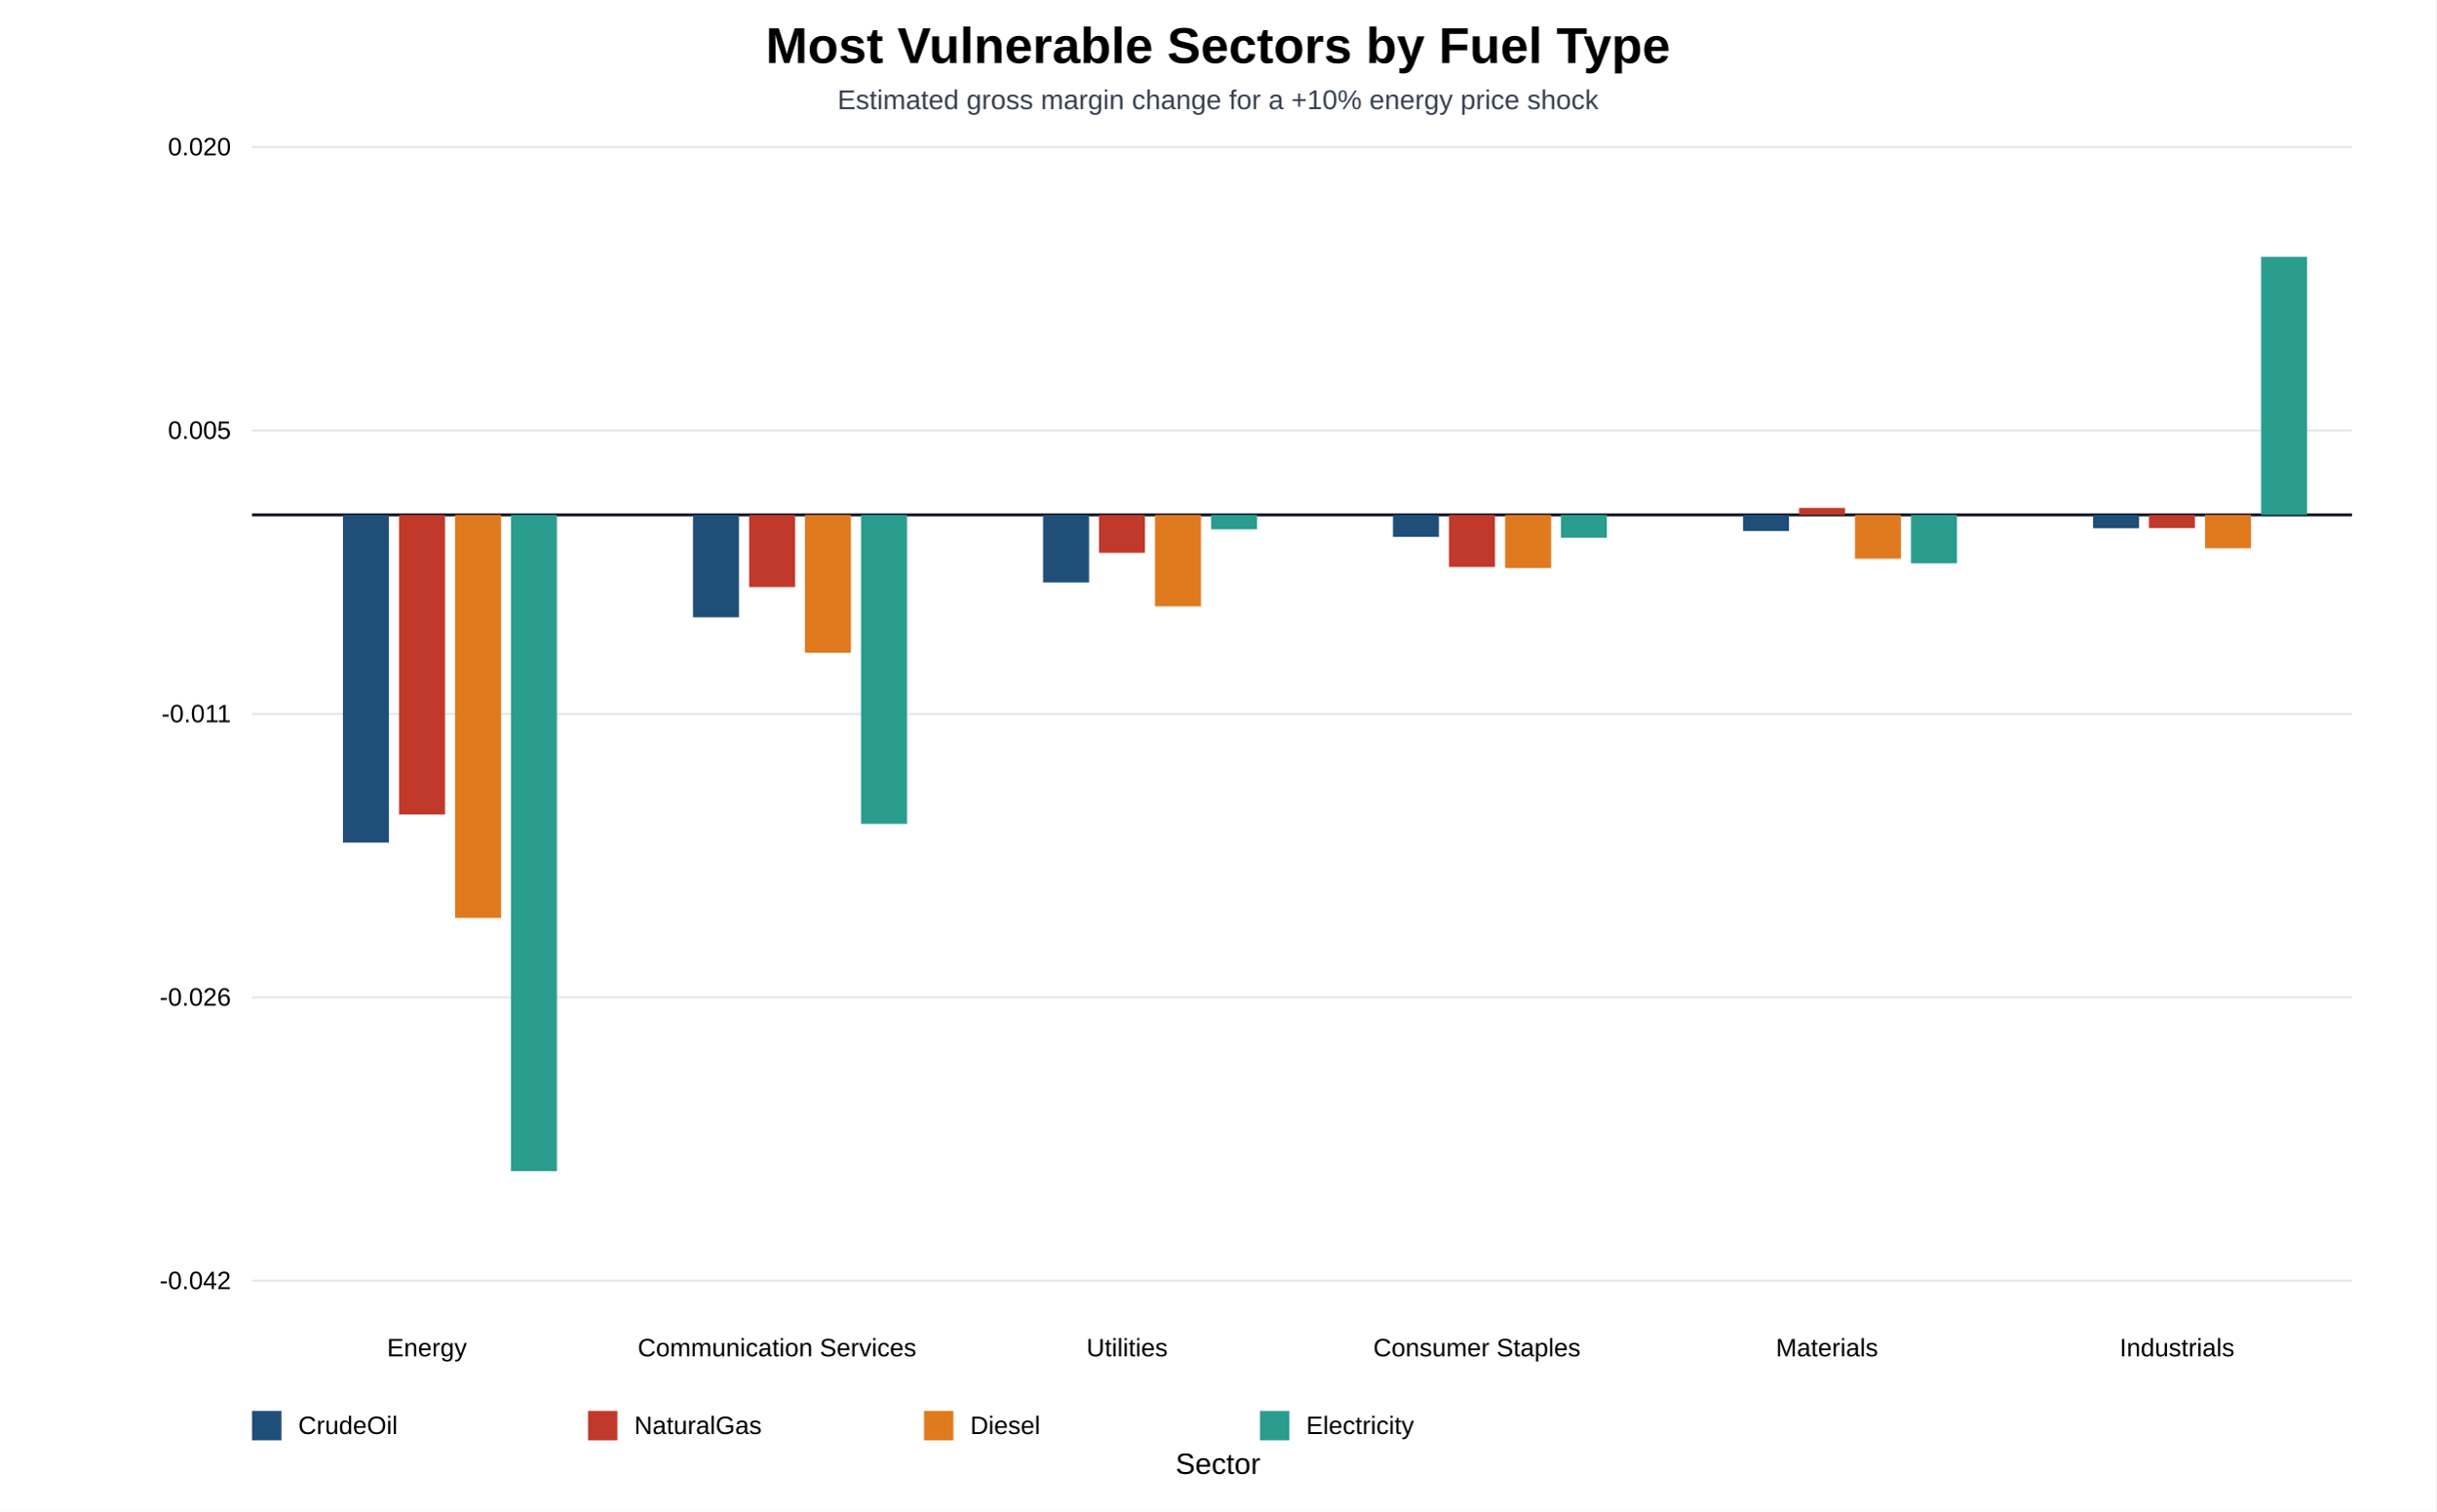
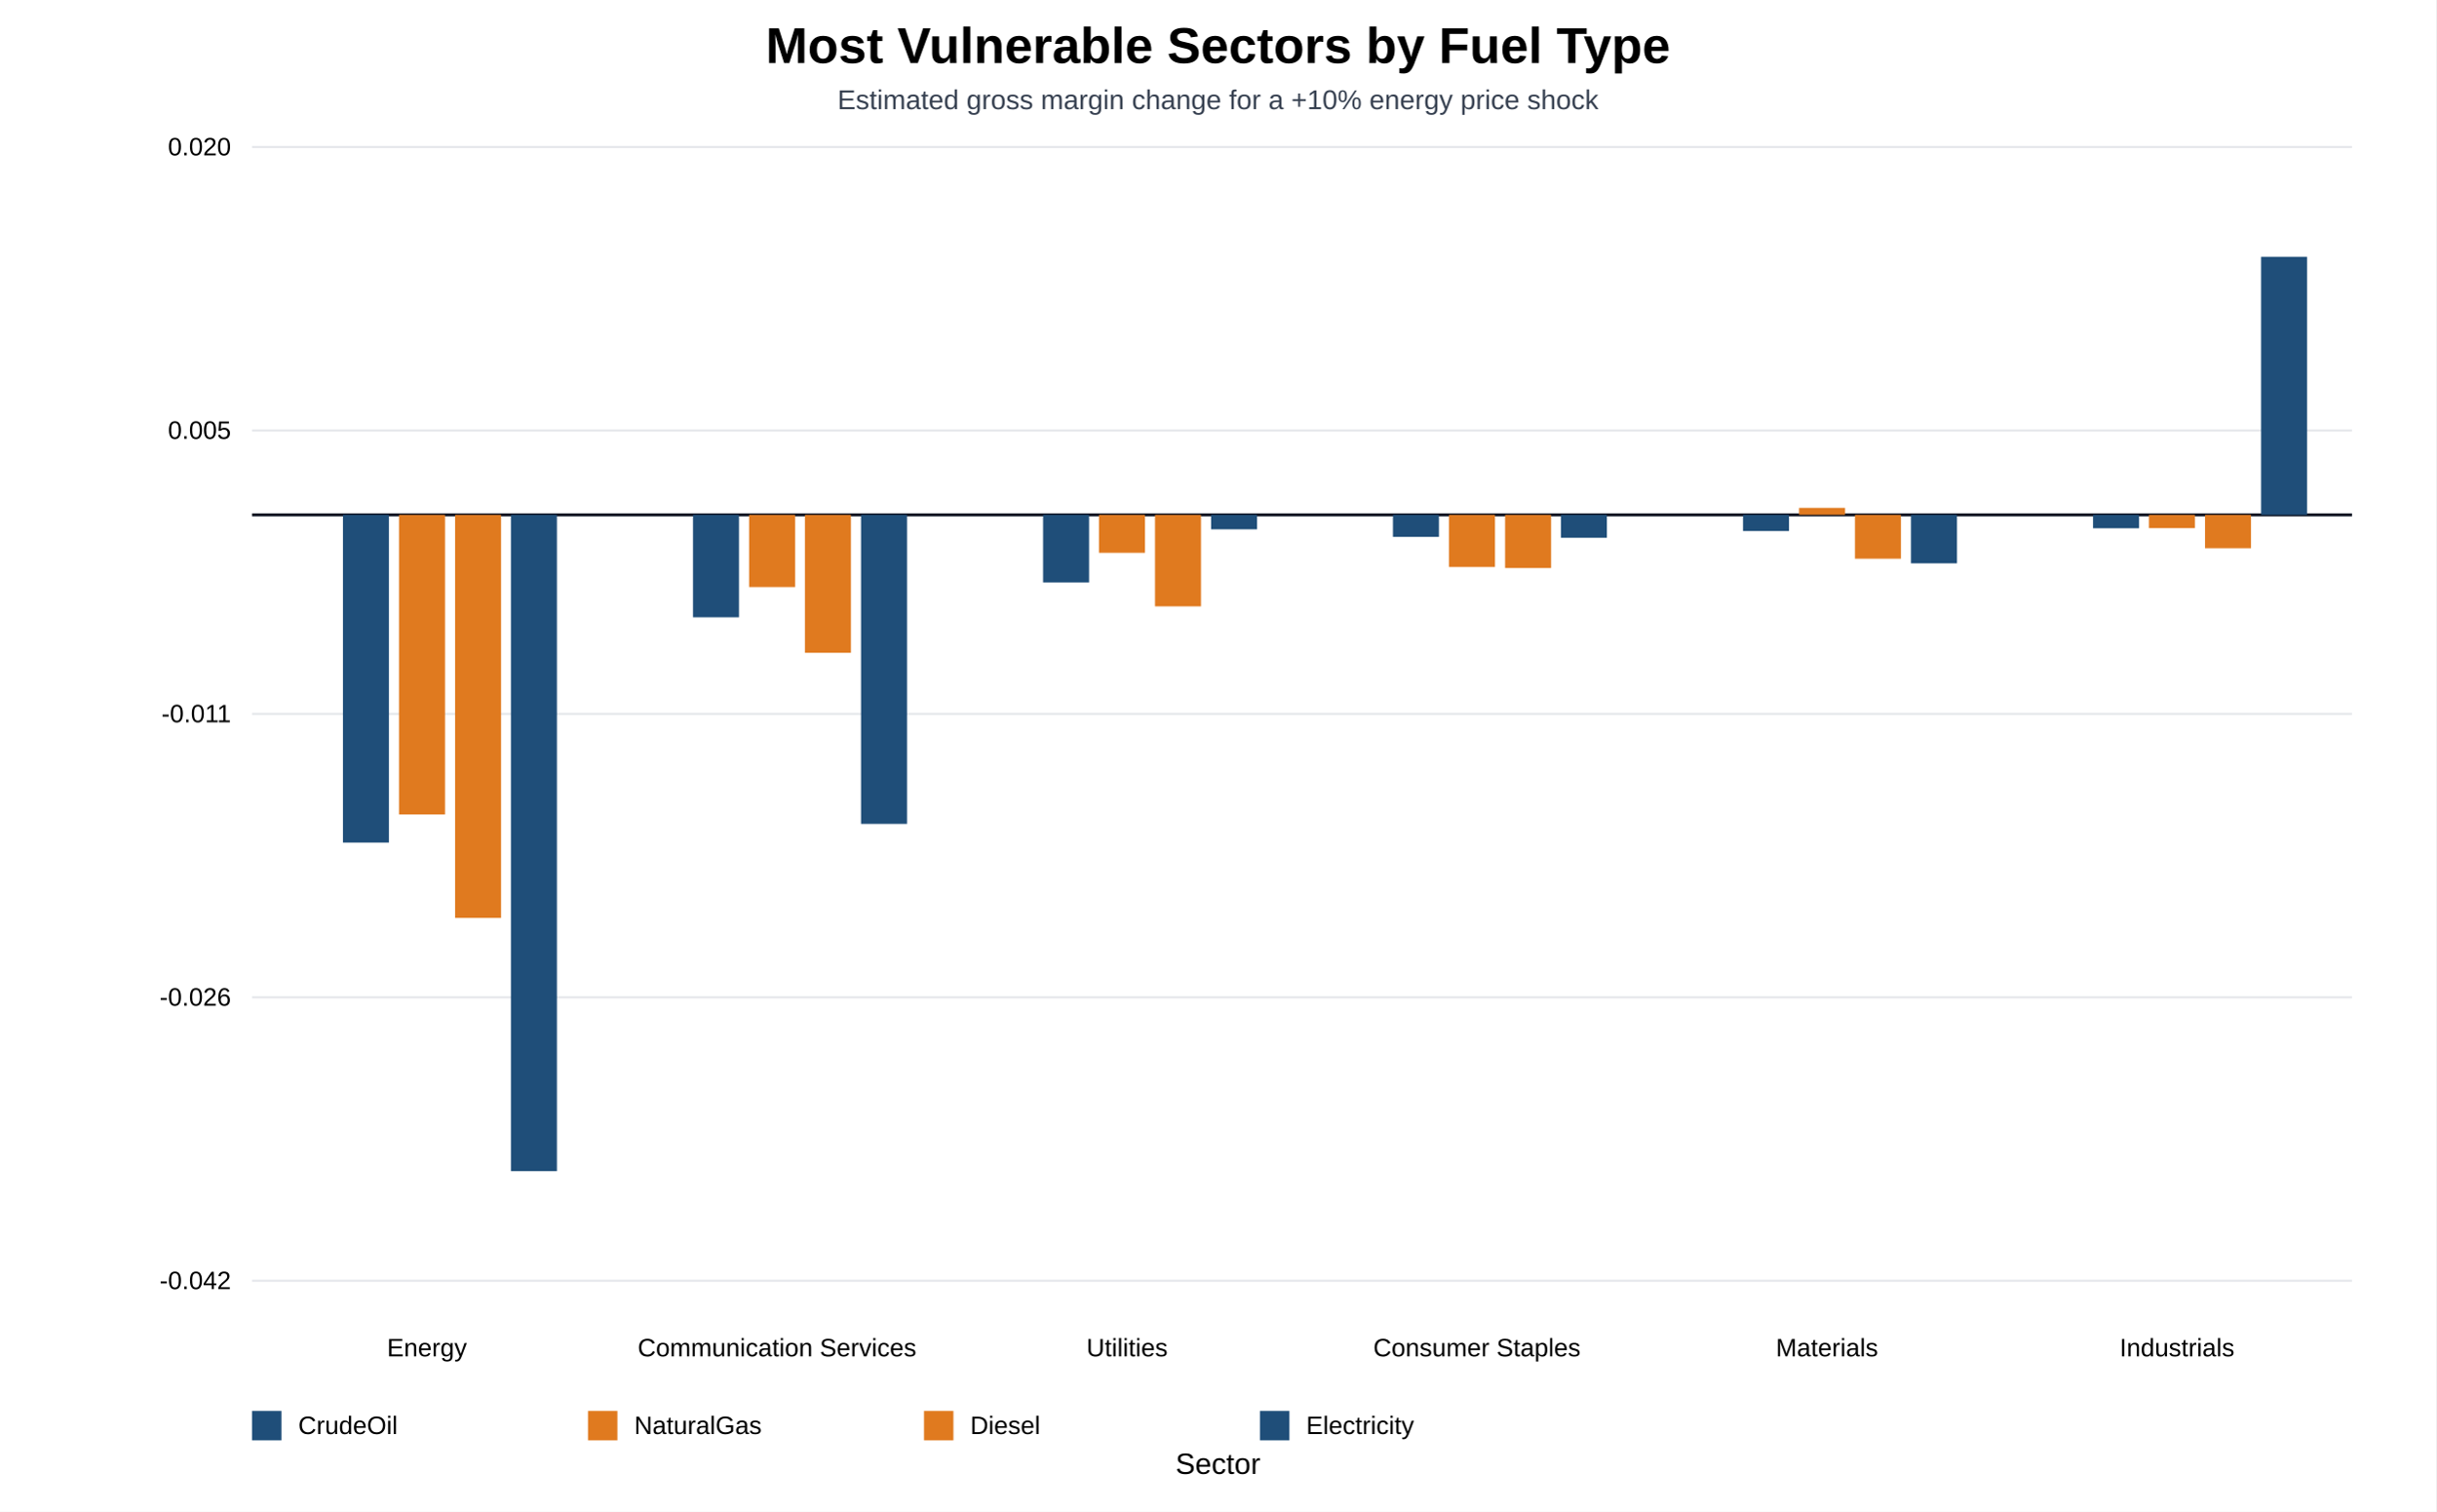
<svg xmlns="http://www.w3.org/2000/svg" width="1160" height="720" viewBox="0 0 1160 720">
  <rect width="100%" height="100%" fill="white" />
  <text x="580.0" y="30" text-anchor="middle" font-family="Arial" font-size="24" font-weight="bold">Most Vulnerable Sectors by Fuel Type</text>
  <text x="580.0" y="52" text-anchor="middle" font-family="Arial" font-size="13" fill="#374151">Estimated gross margin change for a +10% energy price shock</text>
  <line x1="120" y1="610.0" x2="1120" y2="610.0" stroke="#e5e7eb" stroke-width="1" />
  <text x="110" y="614.0" text-anchor="end" font-family="Arial" font-size="12">-0.042</text>
  <line x1="120" y1="475.0" x2="1120" y2="475.0" stroke="#e5e7eb" stroke-width="1" />
  <text x="110" y="479.0" text-anchor="end" font-family="Arial" font-size="12">-0.026</text>
  <line x1="120" y1="340.0" x2="1120" y2="340.0" stroke="#e5e7eb" stroke-width="1" />
  <text x="110" y="344.0" text-anchor="end" font-family="Arial" font-size="12">-0.011</text>
  <line x1="120" y1="205.0" x2="1120" y2="205.0" stroke="#e5e7eb" stroke-width="1" />
  <text x="110" y="209.0" text-anchor="end" font-family="Arial" font-size="12">0.005</text>
  <line x1="120" y1="70.0" x2="1120" y2="70.0" stroke="#e5e7eb" stroke-width="1" />
  <text x="110" y="74.0" text-anchor="end" font-family="Arial" font-size="12">0.020</text>
  <line x1="120" y1="245.2" x2="1120" y2="245.2" stroke="#111827" stroke-width="1.4" />
  <text x="203.3" y="646" text-anchor="middle" font-family="Arial" font-size="12">Energy</text>
  <rect x="163.3" y="245.2" width="21.9" height="156.1" fill="#1f4e79" />
-   <rect x="190.0" y="245.2" width="21.9" height="142.7" fill="#c0392b" />
+   <rect x="190.0" y="245.2" width="21.9" height="142.7" fill="#e07a1f" />
  <rect x="216.7" y="245.2" width="21.9" height="192.0" fill="#e07a1f" />
-   <rect x="243.3" y="245.2" width="21.9" height="312.6" fill="#2a9d8f" />
+   <rect x="243.3" y="245.2" width="21.9" height="312.6" fill="#1f4e79" />
  <text x="370.0" y="646" text-anchor="middle" font-family="Arial" font-size="12">Communication Services</text>
  <rect x="330.0" y="245.2" width="21.9" height="48.8" fill="#1f4e79" />
-   <rect x="356.7" y="245.2" width="21.9" height="34.4" fill="#c0392b" />
+   <rect x="356.7" y="245.2" width="21.9" height="34.4" fill="#e07a1f" />
  <rect x="383.3" y="245.2" width="21.9" height="65.7" fill="#e07a1f" />
-   <rect x="410.0" y="245.2" width="21.9" height="147.2" fill="#2a9d8f" />
+   <rect x="410.0" y="245.2" width="21.9" height="147.2" fill="#1f4e79" />
  <text x="536.7" y="646" text-anchor="middle" font-family="Arial" font-size="12">Utilities</text>
  <rect x="496.7" y="245.2" width="21.9" height="32.2" fill="#1f4e79" />
-   <rect x="523.3" y="245.2" width="21.9" height="18.1" fill="#c0392b" />
+   <rect x="523.3" y="245.2" width="21.9" height="18.1" fill="#e07a1f" />
  <rect x="550.0" y="245.2" width="21.9" height="43.6" fill="#e07a1f" />
-   <rect x="576.7" y="245.2" width="21.9" height="6.9" fill="#2a9d8f" />
+   <rect x="576.7" y="245.2" width="21.9" height="6.9" fill="#1f4e79" />
  <text x="703.3" y="646" text-anchor="middle" font-family="Arial" font-size="12">Consumer Staples</text>
  <rect x="663.3" y="245.2" width="21.9" height="10.5" fill="#1f4e79" />
-   <rect x="690.0" y="245.2" width="21.9" height="24.8" fill="#c0392b" />
+   <rect x="690.0" y="245.2" width="21.9" height="24.8" fill="#e07a1f" />
  <rect x="716.7" y="245.2" width="21.9" height="25.3" fill="#e07a1f" />
-   <rect x="743.3" y="245.2" width="21.9" height="10.9" fill="#2a9d8f" />
+   <rect x="743.3" y="245.2" width="21.9" height="10.9" fill="#1f4e79" />
  <text x="870.0" y="646" text-anchor="middle" font-family="Arial" font-size="12">Materials</text>
  <rect x="830.0" y="245.2" width="21.9" height="7.7" fill="#1f4e79" />
-   <rect x="856.7" y="241.9" width="21.9" height="3.3" fill="#c0392b" />
+   <rect x="856.7" y="241.9" width="21.9" height="3.3" fill="#e07a1f" />
  <rect x="883.3" y="245.2" width="21.9" height="20.9" fill="#e07a1f" />
-   <rect x="910.0" y="245.2" width="21.9" height="23.1" fill="#2a9d8f" />
+   <rect x="910.0" y="245.2" width="21.9" height="23.1" fill="#1f4e79" />
  <text x="1036.7" y="646" text-anchor="middle" font-family="Arial" font-size="12">Industrials</text>
  <rect x="996.7" y="245.2" width="21.9" height="6.4" fill="#1f4e79" />
-   <rect x="1023.3" y="245.2" width="21.9" height="6.3" fill="#c0392b" />
+   <rect x="1023.3" y="245.2" width="21.9" height="6.3" fill="#e07a1f" />
  <rect x="1050.0" y="245.2" width="21.9" height="15.9" fill="#e07a1f" />
-   <rect x="1076.7" y="122.3" width="21.9" height="122.9" fill="#2a9d8f" />
+   <rect x="1076.7" y="122.3" width="21.9" height="122.9" fill="#1f4e79" />
  <rect x="120" y="672" width="14" height="14" fill="#1f4e79" />
  <text x="142" y="683" font-family="Arial" font-size="12">CrudeOil</text>
-   <rect x="280" y="672" width="14" height="14" fill="#c0392b" />
+   <rect x="280" y="672" width="14" height="14" fill="#e07a1f" />
  <text x="302" y="683" font-family="Arial" font-size="12">NaturalGas</text>
  <rect x="440" y="672" width="14" height="14" fill="#e07a1f" />
  <text x="462" y="683" font-family="Arial" font-size="12">Diesel</text>
-   <rect x="600" y="672" width="14" height="14" fill="#2a9d8f" />
+   <rect x="600" y="672" width="14" height="14" fill="#1f4e79" />
  <text x="622" y="683" font-family="Arial" font-size="12">Electricity</text>
  <text x="580.0" y="702" text-anchor="middle" font-family="Arial" font-size="14">Sector</text>
</svg>
